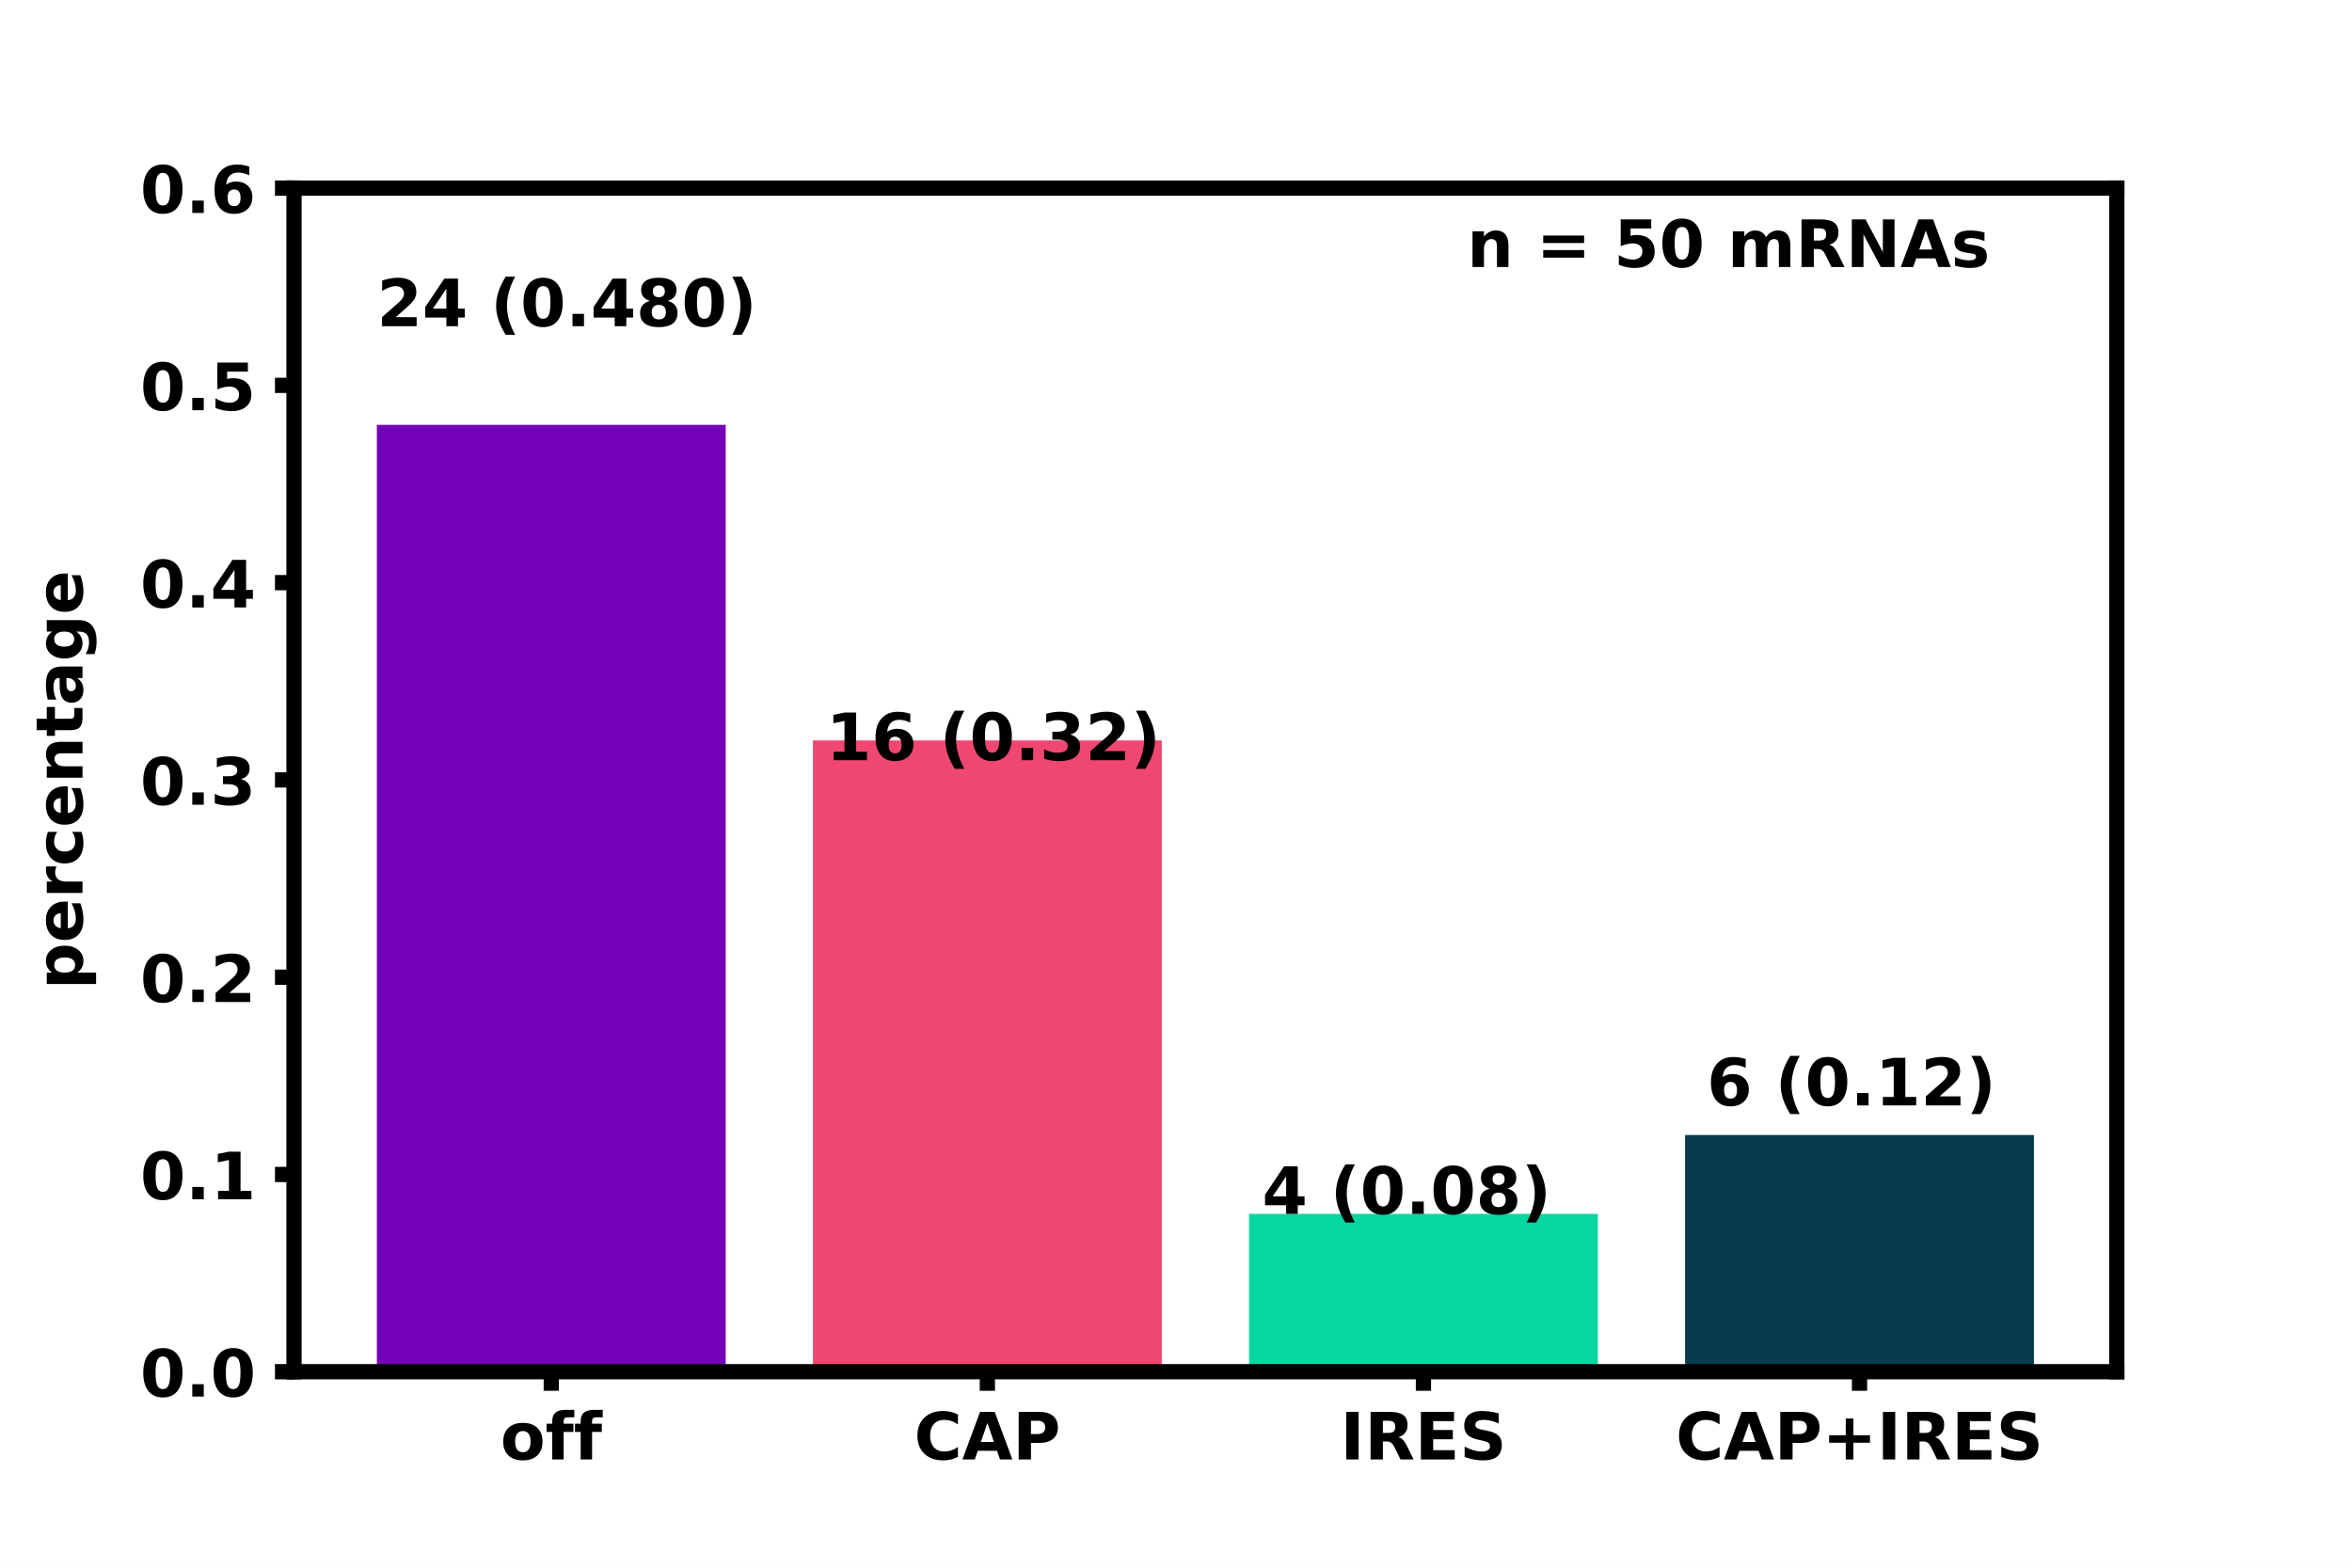
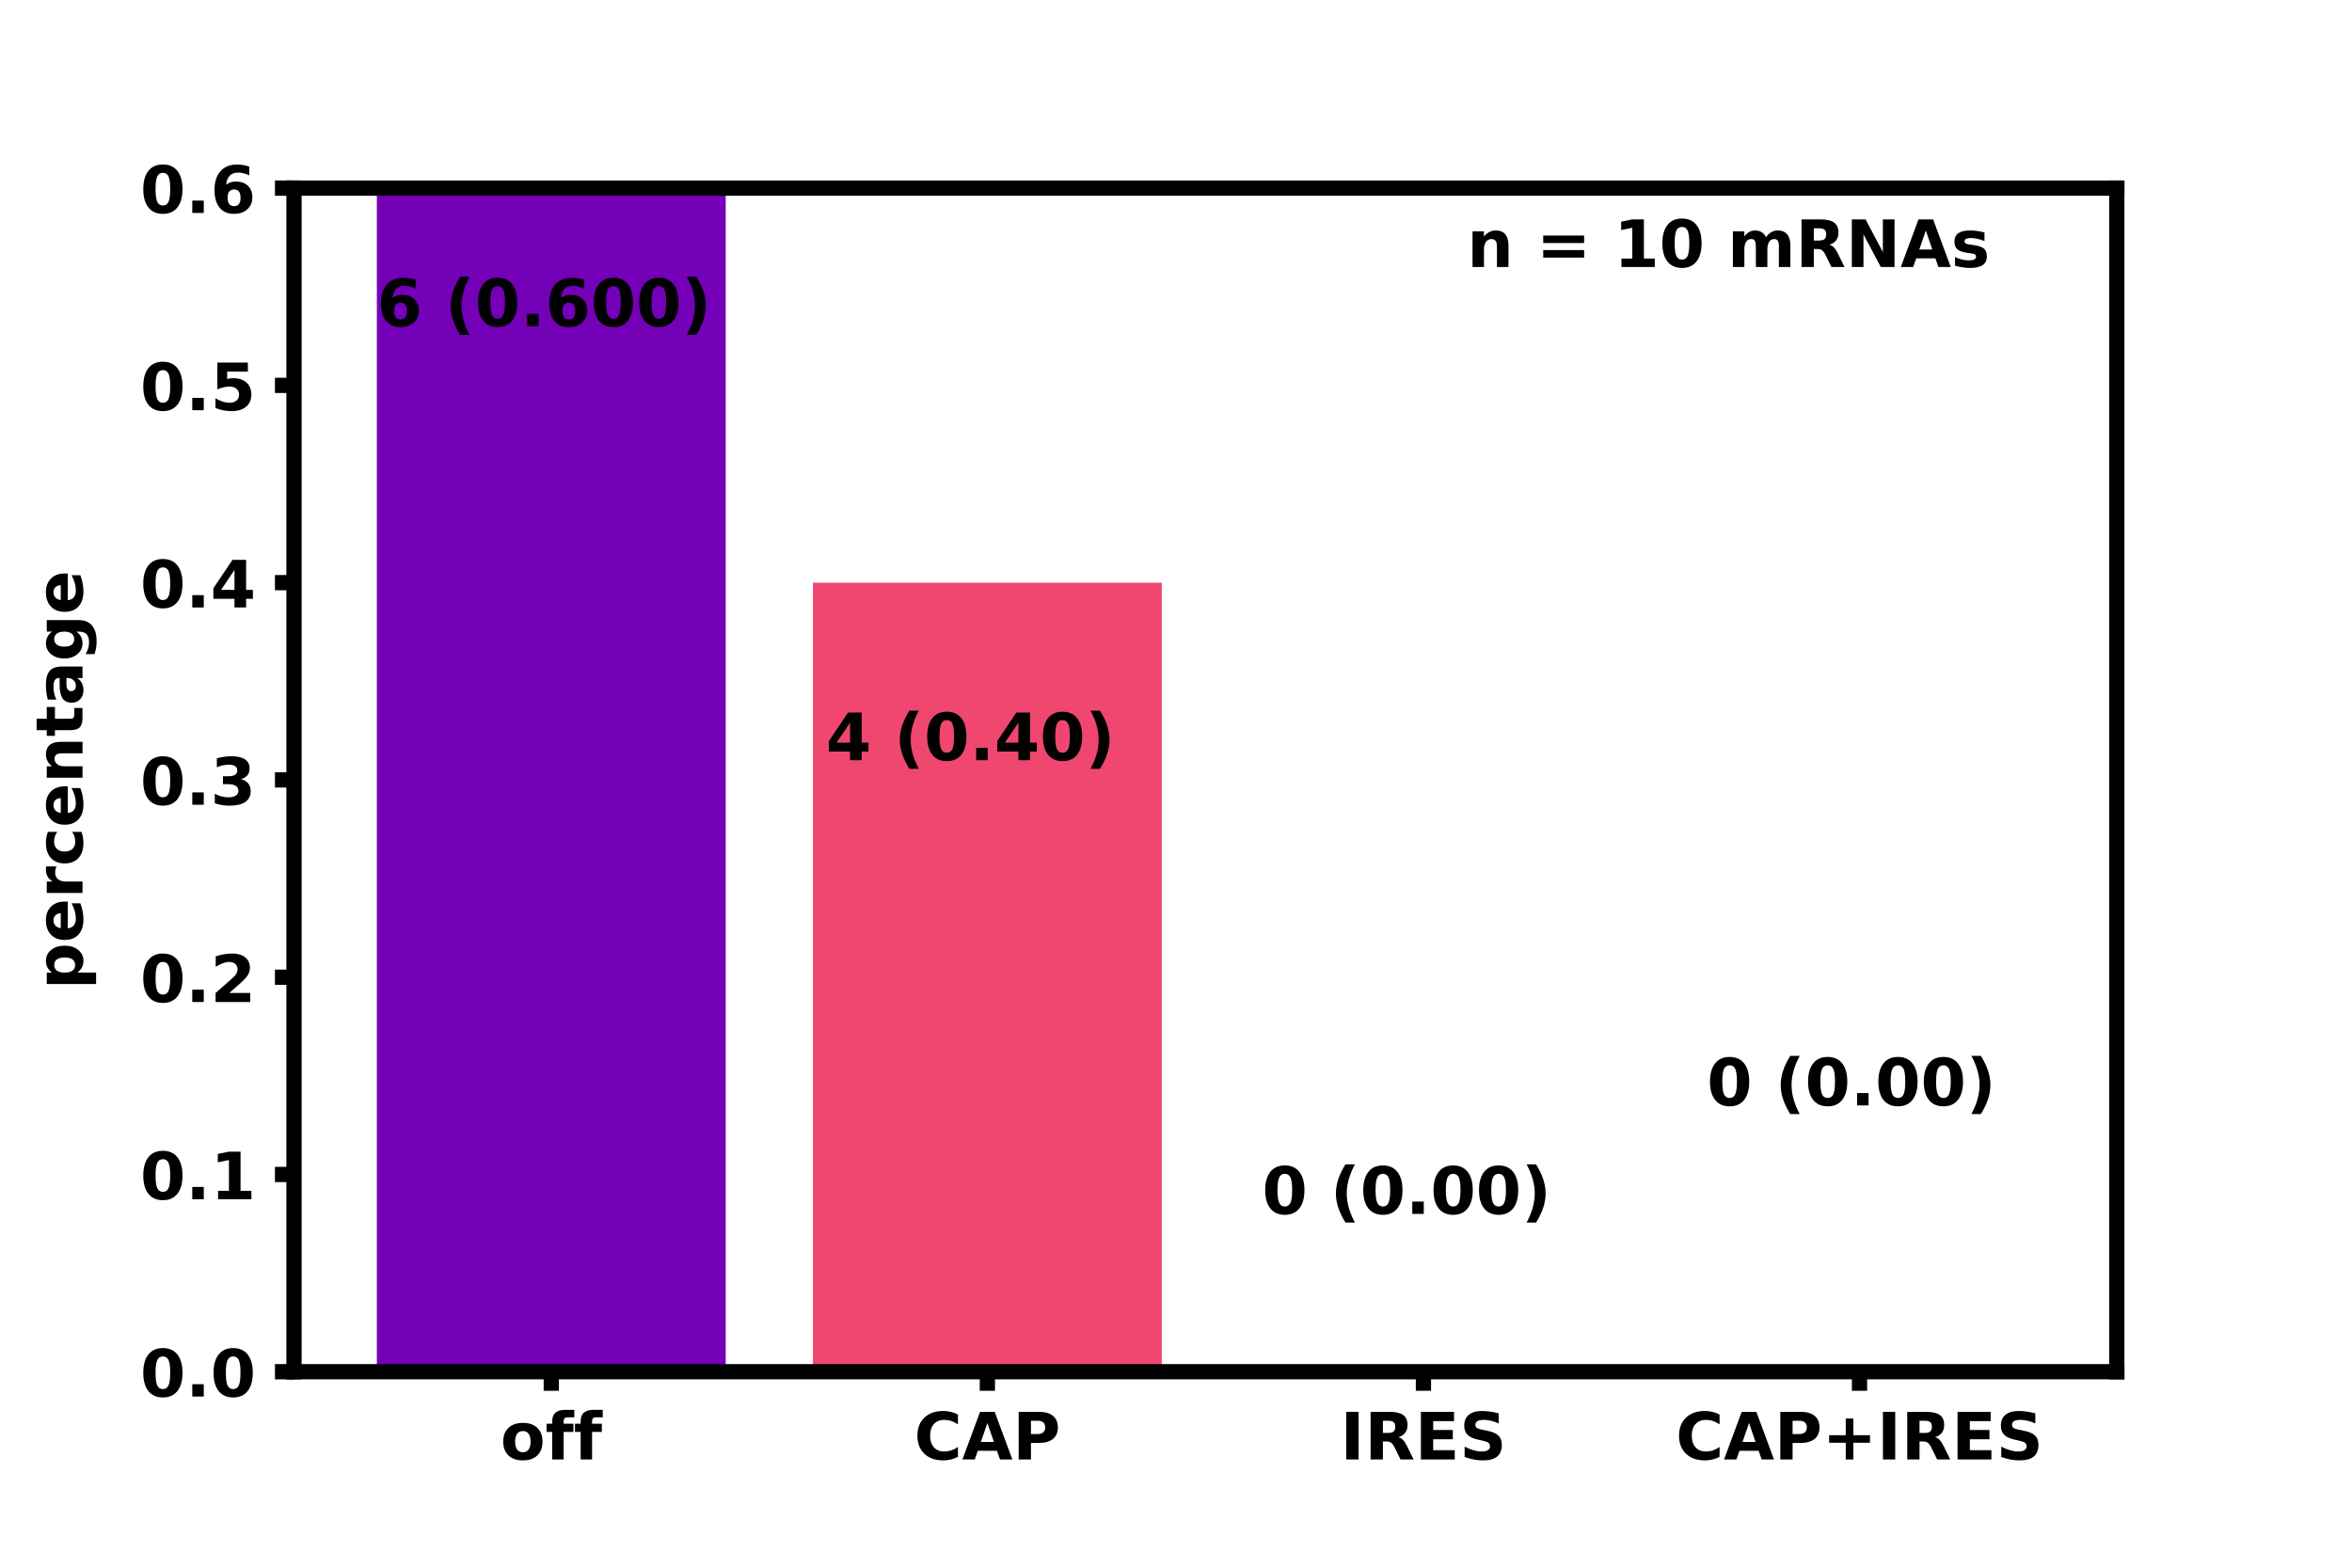
<svg xmlns="http://www.w3.org/2000/svg" xmlns:xlink="http://www.w3.org/1999/xlink" width="432pt" height="288pt" viewBox="0 0 432 288" version="1.1">
  <defs>
    <style type="text/css">*{stroke-linejoin: round; stroke-linecap: butt}</style>
  </defs>
  <g id="figure_1">
    <g id="patch_1">
      <path d="M 0 288  L 432 288  L 432 0  L 0 0  z " style="fill: #ffffff" />
    </g>
    <g id="axes_1">
      <g id="patch_2">
        <path d="M 54 252  L 388.8 252  L 388.8 34.56  L 54 34.56  z " style="fill: #ffffff" />
      </g>
      <g id="patch_3">
-         <path d="M 69.218 252  L 133.295 252  L 133.295 78.048  L 69.218 78.048  z " clip-path="url(#p4b609e8736)" style="fill: #7400b8" />
+         <path d="M 69.218 252  L 133.295 252  L 133.295 34.56  L 69.218 34.56  z " clip-path="url(#p006c18f8af)" style="fill: #7400b8" />
      </g>
      <g id="patch_4">
-         <path d="M 149.314 252  L 213.39 252  L 213.39 136.032  L 149.314 136.032  z " clip-path="url(#p4b609e8736)" style="fill: #ef476f" />
+         <path d="M 149.314 252  L 213.39 252  L 213.39 107.04  L 149.314 107.04  z " clip-path="url(#p006c18f8af)" style="fill: #ef476f" />
      </g>
      <g id="patch_5">
-         <path d="M 229.41 252  L 293.486 252  L 293.486 223.008  L 229.41 223.008  z " clip-path="url(#p4b609e8736)" style="fill: #06d6a0" />
+         <path d="M 229.41 252  L 293.486 252  L 293.486 252  L 229.41 252  z " clip-path="url(#p006c18f8af)" style="fill: #06d6a0" />
      </g>
      <g id="patch_6">
-         <path d="M 309.505 252  L 373.582 252  L 373.582 208.512  L 309.505 208.512  z " clip-path="url(#p4b609e8736)" style="fill: #073b4c" />
+         <path d="M 309.505 252  L 373.582 252  L 373.582 252  L 309.505 252  z " clip-path="url(#p006c18f8af)" style="fill: #073b4c" />
      </g>
      <g id="matplotlib.axis_1">
        <g id="xtick_1">
          <g id="line2d_1">
            <defs>
-               <path id="m4eacdc2548" d="M 0 0  L 0 3.5  " style="stroke: #000000; stroke-width: 2.8" />
+               <path id="m6cc65de7fd" d="M 0 0  L 0 3.5  " style="stroke: #000000; stroke-width: 2.8" />
            </defs>
            <g>
-               <use xlink:href="#m4eacdc2548" x="101.256" y="252" style="stroke: #000000; stroke-width: 2.8" />
+               <use xlink:href="#m6cc65de7fd" x="101.256" y="252" style="stroke: #000000; stroke-width: 2.8" />
            </g>
          </g>
          <g id="text_1">
            <g transform="translate(91.91427 268.1181) scale(0.12 -0.12)">
              <defs>
                <path id="DejaVuSans-Bold-6f" d="M 2203 2784  Q 1831 2784 1636 2517  Q 1441 2250 1441 1747  Q 1441 1244 1636 976  Q 1831 709 2203 709  Q 2569 709 2762 976  Q 2956 1244 2956 1747  Q 2956 2250 2762 2517  Q 2569 2784 2203 2784  z M 2203 3584  Q 3106 3584 3614 3096  Q 4122 2609 4122 1747  Q 4122 884 3614 396  Q 3106 -91 2203 -91  Q 1297 -91 786 396  Q 275 884 275 1747  Q 275 2609 786 3096  Q 1297 3584 2203 3584  z " transform="scale(0.015625)" />
                <path id="DejaVuSans-Bold-66" d="M 2841 4863  L 2841 4128  L 2222 4128  Q 1984 4128 1890 4042  Q 1797 3956 1797 3744  L 1797 3500  L 2753 3500  L 2753 2700  L 1797 2700  L 1797 0  L 678 0  L 678 2700  L 122 2700  L 122 3500  L 678 3500  L 678 3744  Q 678 4316 997 4589  Q 1316 4863 1984 4863  L 2841 4863  z " transform="scale(0.015625)" />
              </defs>
              <use xlink:href="#DejaVuSans-Bold-6f" />
              <use xlink:href="#DejaVuSans-Bold-66" x="68.701" />
              <use xlink:href="#DejaVuSans-Bold-66" x="112.207" />
            </g>
          </g>
        </g>
        <g id="xtick_2">
          <g id="line2d_2">
            <g>
-               <use xlink:href="#m4eacdc2548" x="181.352" y="252" style="stroke: #000000; stroke-width: 2.8" />
+               <use xlink:href="#m6cc65de7fd" x="181.352" y="252" style="stroke: #000000; stroke-width: 2.8" />
            </g>
          </g>
          <g id="text_2">
            <g transform="translate(167.9075 268.1181) scale(0.12 -0.12)">
              <defs>
                <path id="DejaVuSans-Bold-43" d="M 4288 256  Q 3956 84 3597 -3  Q 3238 -91 2847 -91  Q 1681 -91 1000 561  Q 319 1213 319 2328  Q 319 3447 1000 4098  Q 1681 4750 2847 4750  Q 3238 4750 3597 4662  Q 3956 4575 4288 4403  L 4288 3438  Q 3953 3666 3628 3772  Q 3303 3878 2944 3878  Q 2300 3878 1931 3465  Q 1563 3053 1563 2328  Q 1563 1606 1931 1193  Q 2300 781 2944 781  Q 3303 781 3628 887  Q 3953 994 4288 1222  L 4288 256  z " transform="scale(0.015625)" />
                <path id="DejaVuSans-Bold-41" d="M 3419 850  L 1538 850  L 1241 0  L 31 0  L 1759 4666  L 3194 4666  L 4922 0  L 3713 0  L 3419 850  z M 1838 1716  L 3116 1716  L 2478 3572  L 1838 1716  z " transform="scale(0.015625)" />
                <path id="DejaVuSans-Bold-50" d="M 588 4666  L 2584 4666  Q 3475 4666 3951 4270  Q 4428 3875 4428 3144  Q 4428 2409 3951 2014  Q 3475 1619 2584 1619  L 1791 1619  L 1791 0  L 588 0  L 588 4666  z M 1791 3794  L 1791 2491  L 2456 2491  Q 2806 2491 2997 2661  Q 3188 2831 3188 3144  Q 3188 3456 2997 3625  Q 2806 3794 2456 3794  L 1791 3794  z " transform="scale(0.015625)" />
              </defs>
              <use xlink:href="#DejaVuSans-Bold-43" />
              <use xlink:href="#DejaVuSans-Bold-41" x="73.389" />
              <use xlink:href="#DejaVuSans-Bold-50" x="150.781" />
            </g>
          </g>
        </g>
        <g id="xtick_3">
          <g id="line2d_3">
            <g>
-               <use xlink:href="#m4eacdc2548" x="261.448" y="252" style="stroke: #000000; stroke-width: 2.8" />
+               <use xlink:href="#m6cc65de7fd" x="261.448" y="252" style="stroke: #000000; stroke-width: 2.8" />
            </g>
          </g>
          <g id="text_3">
            <g transform="translate(246.176 268.1181) scale(0.12 -0.12)">
              <defs>
                <path id="DejaVuSans-Bold-49" d="M 588 4666  L 1791 4666  L 1791 0  L 588 0  L 588 4666  z " transform="scale(0.015625)" />
                <path id="DejaVuSans-Bold-52" d="M 2297 2597  Q 2675 2597 2839 2737  Q 3003 2878 3003 3200  Q 3003 3519 2839 3656  Q 2675 3794 2297 3794  L 1791 3794  L 1791 2597  L 2297 2597  z M 1791 1766  L 1791 0  L 588 0  L 588 4666  L 2425 4666  Q 3347 4666 3776 4356  Q 4206 4047 4206 3378  Q 4206 2916 3982 2619  Q 3759 2322 3309 2181  Q 3556 2125 3751 1926  Q 3947 1728 4147 1325  L 4800 0  L 3519 0  L 2950 1159  Q 2778 1509 2601 1637  Q 2425 1766 2131 1766  L 1791 1766  z " transform="scale(0.015625)" />
                <path id="DejaVuSans-Bold-45" d="M 588 4666  L 3834 4666  L 3834 3756  L 1791 3756  L 1791 2888  L 3713 2888  L 3713 1978  L 1791 1978  L 1791 909  L 3903 909  L 3903 0  L 588 0  L 588 4666  z " transform="scale(0.015625)" />
                <path id="DejaVuSans-Bold-53" d="M 3834 4519  L 3834 3531  Q 3450 3703 3084 3790  Q 2719 3878 2394 3878  Q 1963 3878 1756 3759  Q 1550 3641 1550 3391  Q 1550 3203 1689 3098  Q 1828 2994 2194 2919  L 2706 2816  Q 3484 2659 3812 2340  Q 4141 2022 4141 1434  Q 4141 663 3683 286  Q 3225 -91 2284 -91  Q 1841 -91 1394 -6  Q 947 78 500 244  L 500 1259  Q 947 1022 1364 901  Q 1781 781 2169 781  Q 2563 781 2772 912  Q 2981 1044 2981 1288  Q 2981 1506 2839 1625  Q 2697 1744 2272 1838  L 1806 1941  Q 1106 2091 782 2419  Q 459 2747 459 3303  Q 459 4000 909 4375  Q 1359 4750 2203 4750  Q 2588 4750 2994 4692  Q 3400 4634 3834 4519  z " transform="scale(0.015625)" />
              </defs>
              <use xlink:href="#DejaVuSans-Bold-49" />
              <use xlink:href="#DejaVuSans-Bold-52" x="37.207" />
              <use xlink:href="#DejaVuSans-Bold-45" x="114.209" />
              <use xlink:href="#DejaVuSans-Bold-53" x="182.52" />
            </g>
          </g>
        </g>
        <g id="xtick_4">
          <g id="line2d_4">
            <g>
-               <use xlink:href="#m4eacdc2548" x="341.544" y="252" style="stroke: #000000; stroke-width: 2.8" />
+               <use xlink:href="#m6cc65de7fd" x="341.544" y="252" style="stroke: #000000; stroke-width: 2.8" />
            </g>
          </g>
          <g id="text_4">
            <g transform="translate(307.7992 268.1181) scale(0.12 -0.12)">
              <defs>
                <path id="DejaVuSans-Bold-2b" d="M 3053 4013  L 3053 2375  L 4684 2375  L 4684 1638  L 3053 1638  L 3053 0  L 2309 0  L 2309 1638  L 678 1638  L 678 2375  L 2309 2375  L 2309 4013  L 3053 4013  z " transform="scale(0.015625)" />
              </defs>
              <use xlink:href="#DejaVuSans-Bold-43" />
              <use xlink:href="#DejaVuSans-Bold-41" x="73.389" />
              <use xlink:href="#DejaVuSans-Bold-50" x="150.781" />
              <use xlink:href="#DejaVuSans-Bold-2b" x="224.072" />
              <use xlink:href="#DejaVuSans-Bold-49" x="307.861" />
              <use xlink:href="#DejaVuSans-Bold-52" x="345.068" />
              <use xlink:href="#DejaVuSans-Bold-45" x="422.07" />
              <use xlink:href="#DejaVuSans-Bold-53" x="490.381" />
            </g>
          </g>
        </g>
      </g>
      <g id="matplotlib.axis_2">
        <g id="ytick_1">
          <g id="line2d_5">
            <defs>
-               <path id="ma9ac271686" d="M 0 0  L -3.5 0  " style="stroke: #000000; stroke-width: 2.8" />
+               <path id="mc8771230b7" d="M 0 0  L -3.5 0  " style="stroke: #000000; stroke-width: 2.8" />
            </defs>
            <g>
-               <use xlink:href="#ma9ac271686" x="54" y="252" style="stroke: #000000; stroke-width: 2.8" />
+               <use xlink:href="#mc8771230b7" x="54" y="252" style="stroke: #000000; stroke-width: 2.8" />
            </g>
          </g>
          <g id="text_5">
            <g transform="translate(25.74312 256.5591) scale(0.12 -0.12)">
              <defs>
                <path id="DejaVuSans-Bold-30" d="M 2944 2338  Q 2944 3213 2780 3570  Q 2616 3928 2228 3928  Q 1841 3928 1675 3570  Q 1509 3213 1509 2338  Q 1509 1453 1675 1090  Q 1841 728 2228 728  Q 2613 728 2778 1090  Q 2944 1453 2944 2338  z M 4147 2328  Q 4147 1169 3647 539  Q 3147 -91 2228 -91  Q 1306 -91 806 539  Q 306 1169 306 2328  Q 306 3491 806 4120  Q 1306 4750 2228 4750  Q 3147 4750 3647 4120  Q 4147 3491 4147 2328  z " transform="scale(0.015625)" />
                <path id="DejaVuSans-Bold-2e" d="M 653 1209  L 1778 1209  L 1778 0  L 653 0  L 653 1209  z " transform="scale(0.015625)" />
              </defs>
              <use xlink:href="#DejaVuSans-Bold-30" />
              <use xlink:href="#DejaVuSans-Bold-2e" x="69.58" />
              <use xlink:href="#DejaVuSans-Bold-30" x="107.568" />
            </g>
          </g>
        </g>
        <g id="ytick_2">
          <g id="line2d_6">
            <g>
-               <use xlink:href="#ma9ac271686" x="54" y="215.76" style="stroke: #000000; stroke-width: 2.8" />
+               <use xlink:href="#mc8771230b7" x="54" y="215.76" style="stroke: #000000; stroke-width: 2.8" />
            </g>
          </g>
          <g id="text_6">
            <g transform="translate(25.74312 220.3191) scale(0.12 -0.12)">
              <defs>
                <path id="DejaVuSans-Bold-31" d="M 750 831  L 1813 831  L 1813 3847  L 722 3622  L 722 4441  L 1806 4666  L 2950 4666  L 2950 831  L 4013 831  L 4013 0  L 750 0  L 750 831  z " transform="scale(0.015625)" />
              </defs>
              <use xlink:href="#DejaVuSans-Bold-30" />
              <use xlink:href="#DejaVuSans-Bold-2e" x="69.58" />
              <use xlink:href="#DejaVuSans-Bold-31" x="107.568" />
            </g>
          </g>
        </g>
        <g id="ytick_3">
          <g id="line2d_7">
            <g>
-               <use xlink:href="#ma9ac271686" x="54" y="179.52" style="stroke: #000000; stroke-width: 2.8" />
+               <use xlink:href="#mc8771230b7" x="54" y="179.52" style="stroke: #000000; stroke-width: 2.8" />
            </g>
          </g>
          <g id="text_7">
            <g transform="translate(25.74312 184.0791) scale(0.12 -0.12)">
              <defs>
                <path id="DejaVuSans-Bold-32" d="M 1844 884  L 3897 884  L 3897 0  L 506 0  L 506 884  L 2209 2388  Q 2438 2594 2547 2791  Q 2656 2988 2656 3200  Q 2656 3528 2436 3728  Q 2216 3928 1850 3928  Q 1569 3928 1234 3808  Q 900 3688 519 3450  L 519 4475  Q 925 4609 1322 4679  Q 1719 4750 2100 4750  Q 2938 4750 3402 4381  Q 3866 4013 3866 3353  Q 3866 2972 3669 2642  Q 3472 2313 2841 1759  L 1844 884  z " transform="scale(0.015625)" />
              </defs>
              <use xlink:href="#DejaVuSans-Bold-30" />
              <use xlink:href="#DejaVuSans-Bold-2e" x="69.58" />
              <use xlink:href="#DejaVuSans-Bold-32" x="107.568" />
            </g>
          </g>
        </g>
        <g id="ytick_4">
          <g id="line2d_8">
            <g>
-               <use xlink:href="#ma9ac271686" x="54" y="143.28" style="stroke: #000000; stroke-width: 2.8" />
+               <use xlink:href="#mc8771230b7" x="54" y="143.28" style="stroke: #000000; stroke-width: 2.8" />
            </g>
          </g>
          <g id="text_8">
            <g transform="translate(25.74312 147.8391) scale(0.12 -0.12)">
              <defs>
                <path id="DejaVuSans-Bold-33" d="M 2981 2516  Q 3453 2394 3698 2092  Q 3944 1791 3944 1325  Q 3944 631 3412 270  Q 2881 -91 1863 -91  Q 1503 -91 1142 -33  Q 781 25 428 141  L 428 1069  Q 766 900 1098 814  Q 1431 728 1753 728  Q 2231 728 2486 893  Q 2741 1059 2741 1369  Q 2741 1688 2480 1852  Q 2219 2016 1709 2016  L 1228 2016  L 1228 2791  L 1734 2791  Q 2188 2791 2409 2933  Q 2631 3075 2631 3366  Q 2631 3634 2415 3781  Q 2200 3928 1806 3928  Q 1516 3928 1219 3862  Q 922 3797 628 3669  L 628 4550  Q 984 4650 1334 4700  Q 1684 4750 2022 4750  Q 2931 4750 3382 4451  Q 3834 4153 3834 3553  Q 3834 3144 3618 2883  Q 3403 2622 2981 2516  z " transform="scale(0.015625)" />
              </defs>
              <use xlink:href="#DejaVuSans-Bold-30" />
              <use xlink:href="#DejaVuSans-Bold-2e" x="69.58" />
              <use xlink:href="#DejaVuSans-Bold-33" x="107.568" />
            </g>
          </g>
        </g>
        <g id="ytick_5">
          <g id="line2d_9">
            <g>
-               <use xlink:href="#ma9ac271686" x="54" y="107.04" style="stroke: #000000; stroke-width: 2.8" />
+               <use xlink:href="#mc8771230b7" x="54" y="107.04" style="stroke: #000000; stroke-width: 2.8" />
            </g>
          </g>
          <g id="text_9">
            <g transform="translate(25.74312 111.5991) scale(0.12 -0.12)">
              <defs>
                <path id="DejaVuSans-Bold-34" d="M 2356 3675  L 1038 1722  L 2356 1722  L 2356 3675  z M 2156 4666  L 3494 4666  L 3494 1722  L 4159 1722  L 4159 850  L 3494 850  L 3494 0  L 2356 0  L 2356 850  L 288 850  L 288 1881  L 2156 4666  z " transform="scale(0.015625)" />
              </defs>
              <use xlink:href="#DejaVuSans-Bold-30" />
              <use xlink:href="#DejaVuSans-Bold-2e" x="69.58" />
              <use xlink:href="#DejaVuSans-Bold-34" x="107.568" />
            </g>
          </g>
        </g>
        <g id="ytick_6">
          <g id="line2d_10">
            <g>
-               <use xlink:href="#ma9ac271686" x="54" y="70.8" style="stroke: #000000; stroke-width: 2.8" />
+               <use xlink:href="#mc8771230b7" x="54" y="70.8" style="stroke: #000000; stroke-width: 2.8" />
            </g>
          </g>
          <g id="text_10">
            <g transform="translate(25.74312 75.35906) scale(0.12 -0.12)">
              <defs>
                <path id="DejaVuSans-Bold-35" d="M 678 4666  L 3669 4666  L 3669 3781  L 1638 3781  L 1638 3059  Q 1775 3097 1914 3117  Q 2053 3138 2203 3138  Q 3056 3138 3531 2711  Q 4006 2284 4006 1522  Q 4006 766 3489 337  Q 2972 -91 2053 -91  Q 1656 -91 1267 -14  Q 878 63 494 219  L 494 1166  Q 875 947 1217 837  Q 1559 728 1863 728  Q 2300 728 2551 942  Q 2803 1156 2803 1522  Q 2803 1891 2551 2103  Q 2300 2316 1863 2316  Q 1603 2316 1309 2248  Q 1016 2181 678 2041  L 678 4666  z " transform="scale(0.015625)" />
              </defs>
              <use xlink:href="#DejaVuSans-Bold-30" />
              <use xlink:href="#DejaVuSans-Bold-2e" x="69.58" />
              <use xlink:href="#DejaVuSans-Bold-35" x="107.568" />
            </g>
          </g>
        </g>
        <g id="ytick_7">
          <g id="line2d_11">
            <g>
-               <use xlink:href="#ma9ac271686" x="54" y="34.56" style="stroke: #000000; stroke-width: 2.8" />
+               <use xlink:href="#mc8771230b7" x="54" y="34.56" style="stroke: #000000; stroke-width: 2.8" />
            </g>
          </g>
          <g id="text_11">
            <g transform="translate(25.74312 39.11906) scale(0.12 -0.12)">
              <defs>
                <path id="DejaVuSans-Bold-36" d="M 2316 2303  Q 2000 2303 1842 2098  Q 1684 1894 1684 1484  Q 1684 1075 1842 870  Q 2000 666 2316 666  Q 2634 666 2792 870  Q 2950 1075 2950 1484  Q 2950 1894 2792 2098  Q 2634 2303 2316 2303  z M 3803 4544  L 3803 3681  Q 3506 3822 3243 3889  Q 2981 3956 2731 3956  Q 2194 3956 1894 3657  Q 1594 3359 1544 2772  Q 1750 2925 1990 3001  Q 2231 3078 2516 3078  Q 3231 3078 3670 2659  Q 4109 2241 4109 1563  Q 4109 813 3618 361  Q 3128 -91 2303 -91  Q 1394 -91 895 523  Q 397 1138 397 2266  Q 397 3422 980 4083  Q 1563 4744 2578 4744  Q 2900 4744 3203 4694  Q 3506 4644 3803 4544  z " transform="scale(0.015625)" />
              </defs>
              <use xlink:href="#DejaVuSans-Bold-30" />
              <use xlink:href="#DejaVuSans-Bold-2e" x="69.58" />
              <use xlink:href="#DejaVuSans-Bold-36" x="107.568" />
            </g>
          </g>
        </g>
        <g id="text_12">
          <g transform="translate(15.15375 181.7822) rotate(-90) scale(0.12 -0.12)">
            <defs>
              <path id="DejaVuSans-Bold-70" d="M 1656 506  L 1656 -1331  L 538 -1331  L 538 3500  L 1656 3500  L 1656 2988  Q 1888 3294 2169 3439  Q 2450 3584 2816 3584  Q 3463 3584 3878 3070  Q 4294 2556 4294 1747  Q 4294 938 3878 423  Q 3463 -91 2816 -91  Q 2450 -91 2169 54  Q 1888 200 1656 506  z M 2400 2772  Q 2041 2772 1848 2508  Q 1656 2244 1656 1747  Q 1656 1250 1848 986  Q 2041 722 2400 722  Q 2759 722 2948 984  Q 3138 1247 3138 1747  Q 3138 2247 2948 2509  Q 2759 2772 2400 2772  z " transform="scale(0.015625)" />
              <path id="DejaVuSans-Bold-65" d="M 4031 1759  L 4031 1441  L 1416 1441  Q 1456 1047 1700 850  Q 1944 653 2381 653  Q 2734 653 3104 758  Q 3475 863 3866 1075  L 3866 213  Q 3469 63 3072 -14  Q 2675 -91 2278 -91  Q 1328 -91 801 392  Q 275 875 275 1747  Q 275 2603 792 3093  Q 1309 3584 2216 3584  Q 3041 3584 3536 3087  Q 4031 2591 4031 1759  z M 2881 2131  Q 2881 2450 2695 2645  Q 2509 2841 2209 2841  Q 1884 2841 1681 2658  Q 1478 2475 1428 2131  L 2881 2131  z " transform="scale(0.015625)" />
              <path id="DejaVuSans-Bold-72" d="M 3138 2547  Q 2991 2616 2845 2648  Q 2700 2681 2553 2681  Q 2122 2681 1889 2404  Q 1656 2128 1656 1613  L 1656 0  L 538 0  L 538 3500  L 1656 3500  L 1656 2925  Q 1872 3269 2151 3426  Q 2431 3584 2822 3584  Q 2878 3584 2943 3579  Q 3009 3575 3134 3559  L 3138 2547  z " transform="scale(0.015625)" />
              <path id="DejaVuSans-Bold-63" d="M 3366 3391  L 3366 2478  Q 3138 2634 2908 2709  Q 2678 2784 2431 2784  Q 1963 2784 1702 2511  Q 1441 2238 1441 1747  Q 1441 1256 1702 982  Q 1963 709 2431 709  Q 2694 709 2930 787  Q 3166 866 3366 1019  L 3366 103  Q 3103 6 2833 -42  Q 2563 -91 2291 -91  Q 1344 -91 809 395  Q 275 881 275 1747  Q 275 2613 809 3098  Q 1344 3584 2291 3584  Q 2566 3584 2833 3536  Q 3100 3488 3366 3391  z " transform="scale(0.015625)" />
              <path id="DejaVuSans-Bold-6e" d="M 4056 2131  L 4056 0  L 2931 0  L 2931 347  L 2931 1631  Q 2931 2084 2911 2256  Q 2891 2428 2841 2509  Q 2775 2619 2662 2680  Q 2550 2741 2406 2741  Q 2056 2741 1856 2470  Q 1656 2200 1656 1722  L 1656 0  L 538 0  L 538 3500  L 1656 3500  L 1656 2988  Q 1909 3294 2193 3439  Q 2478 3584 2822 3584  Q 3428 3584 3742 3212  Q 4056 2841 4056 2131  z " transform="scale(0.015625)" />
              <path id="DejaVuSans-Bold-74" d="M 1759 4494  L 1759 3500  L 2913 3500  L 2913 2700  L 1759 2700  L 1759 1216  Q 1759 972 1856 886  Q 1953 800 2241 800  L 2816 800  L 2816 0  L 1856 0  Q 1194 0 917 276  Q 641 553 641 1216  L 641 2700  L 84 2700  L 84 3500  L 641 3500  L 641 4494  L 1759 4494  z " transform="scale(0.015625)" />
              <path id="DejaVuSans-Bold-61" d="M 2106 1575  Q 1756 1575 1579 1456  Q 1403 1338 1403 1106  Q 1403 894 1545 773  Q 1688 653 1941 653  Q 2256 653 2472 879  Q 2688 1106 2688 1447  L 2688 1575  L 2106 1575  z M 3816 1997  L 3816 0  L 2688 0  L 2688 519  Q 2463 200 2181 54  Q 1900 -91 1497 -91  Q 953 -91 614 226  Q 275 544 275 1050  Q 275 1666 698 1953  Q 1122 2241 2028 2241  L 2688 2241  L 2688 2328  Q 2688 2594 2478 2717  Q 2269 2841 1825 2841  Q 1466 2841 1156 2769  Q 847 2697 581 2553  L 581 3406  Q 941 3494 1303 3539  Q 1666 3584 2028 3584  Q 2975 3584 3395 3211  Q 3816 2838 3816 1997  z " transform="scale(0.015625)" />
              <path id="DejaVuSans-Bold-67" d="M 2919 594  Q 2688 288 2409 144  Q 2131 0 1766 0  Q 1125 0 706 504  Q 288 1009 288 1791  Q 288 2575 706 3076  Q 1125 3578 1766 3578  Q 2131 3578 2409 3434  Q 2688 3291 2919 2981  L 2919 3500  L 4044 3500  L 4044 353  Q 4044 -491 3511 -936  Q 2978 -1381 1966 -1381  Q 1638 -1381 1331 -1331  Q 1025 -1281 716 -1178  L 716 -306  Q 1009 -475 1290 -558  Q 1572 -641 1856 -641  Q 2406 -641 2662 -400  Q 2919 -159 2919 353  L 2919 594  z M 2181 2772  Q 1834 2772 1640 2515  Q 1447 2259 1447 1791  Q 1447 1309 1634 1061  Q 1822 813 2181 813  Q 2531 813 2725 1069  Q 2919 1325 2919 1791  Q 2919 2259 2725 2515  Q 2531 2772 2181 2772  z " transform="scale(0.015625)" />
            </defs>
            <use xlink:href="#DejaVuSans-Bold-70" />
            <use xlink:href="#DejaVuSans-Bold-65" x="71.582" />
            <use xlink:href="#DejaVuSans-Bold-72" x="139.404" />
            <use xlink:href="#DejaVuSans-Bold-63" x="188.721" />
            <use xlink:href="#DejaVuSans-Bold-65" x="247.998" />
            <use xlink:href="#DejaVuSans-Bold-6e" x="315.82" />
            <use xlink:href="#DejaVuSans-Bold-74" x="387.012" />
            <use xlink:href="#DejaVuSans-Bold-61" x="434.814" />
            <use xlink:href="#DejaVuSans-Bold-67" x="502.295" />
            <use xlink:href="#DejaVuSans-Bold-65" x="573.877" />
          </g>
        </g>
      </g>
      <g id="patch_7">
        <path d="M 54 252  L 54 34.56  " style="fill: none; stroke: #000000; stroke-width: 2.8; stroke-linejoin: miter; stroke-linecap: square" />
      </g>
      <g id="patch_8">
        <path d="M 388.8 252  L 388.8 34.56  " style="fill: none; stroke: #000000; stroke-width: 2.8; stroke-linejoin: miter; stroke-linecap: square" />
      </g>
      <g id="patch_9">
        <path d="M 54 252  L 388.8 252  " style="fill: none; stroke: #000000; stroke-width: 2.8; stroke-linejoin: miter; stroke-linecap: square" />
      </g>
      <g id="patch_10">
        <path d="M 54 34.56  L 388.8 34.56  " style="fill: none; stroke: #000000; stroke-width: 2.8; stroke-linejoin: miter; stroke-linecap: square" />
      </g>
      <g id="text_13">
        <g transform="translate(269.4574 49.056) scale(0.12 -0.12)">
          <defs>
            <path id="DejaVuSans-Bold-20" transform="scale(0.015625)" />
            <path id="DejaVuSans-Bold-3d" d="M 678 3084  L 4684 3084  L 4684 2350  L 678 2350  L 678 3084  z M 678 1663  L 4684 1663  L 4684 922  L 678 922  L 678 1663  z " transform="scale(0.015625)" />
            <path id="DejaVuSans-Bold-6d" d="M 3781 2919  Q 3994 3244 4286 3414  Q 4578 3584 4928 3584  Q 5531 3584 5847 3212  Q 6163 2841 6163 2131  L 6163 0  L 5038 0  L 5038 1825  Q 5041 1866 5042 1909  Q 5044 1953 5044 2034  Q 5044 2406 4934 2573  Q 4825 2741 4581 2741  Q 4263 2741 4089 2478  Q 3916 2216 3909 1719  L 3909 0  L 2784 0  L 2784 1825  Q 2784 2406 2684 2573  Q 2584 2741 2328 2741  Q 2006 2741 1831 2477  Q 1656 2213 1656 1722  L 1656 0  L 531 0  L 531 3500  L 1656 3500  L 1656 2988  Q 1863 3284 2130 3434  Q 2397 3584 2719 3584  Q 3081 3584 3359 3409  Q 3638 3234 3781 2919  z " transform="scale(0.015625)" />
            <path id="DejaVuSans-Bold-4e" d="M 588 4666  L 1931 4666  L 3628 1466  L 3628 4666  L 4769 4666  L 4769 0  L 3425 0  L 1728 3200  L 1728 0  L 588 0  L 588 4666  z " transform="scale(0.015625)" />
            <path id="DejaVuSans-Bold-73" d="M 3272 3391  L 3272 2541  Q 2913 2691 2578 2766  Q 2244 2841 1947 2841  Q 1628 2841 1473 2761  Q 1319 2681 1319 2516  Q 1319 2381 1436 2309  Q 1553 2238 1856 2203  L 2053 2175  Q 2913 2066 3209 1816  Q 3506 1566 3506 1031  Q 3506 472 3093 190  Q 2681 -91 1863 -91  Q 1516 -91 1145 -36  Q 775 19 384 128  L 384 978  Q 719 816 1070 734  Q 1422 653 1784 653  Q 2113 653 2278 743  Q 2444 834 2444 1013  Q 2444 1163 2330 1236  Q 2216 1309 1875 1350  L 1678 1375  Q 931 1469 631 1722  Q 331 1975 331 2491  Q 331 3047 712 3315  Q 1094 3584 1881 3584  Q 2191 3584 2531 3537  Q 2872 3491 3272 3391  z " transform="scale(0.015625)" />
          </defs>
          <use xlink:href="#DejaVuSans-Bold-6e" />
          <use xlink:href="#DejaVuSans-Bold-20" x="71.191" />
          <use xlink:href="#DejaVuSans-Bold-3d" x="106.006" />
          <use xlink:href="#DejaVuSans-Bold-20" x="189.795" />
-           <use xlink:href="#DejaVuSans-Bold-35" x="224.609" />
+           <use xlink:href="#DejaVuSans-Bold-31" x="224.609" />
          <use xlink:href="#DejaVuSans-Bold-30" x="294.189" />
          <use xlink:href="#DejaVuSans-Bold-20" x="363.77" />
          <use xlink:href="#DejaVuSans-Bold-6d" x="398.584" />
          <use xlink:href="#DejaVuSans-Bold-52" x="502.783" />
          <use xlink:href="#DejaVuSans-Bold-4e" x="579.785" />
          <use xlink:href="#DejaVuSans-Bold-41" x="663.477" />
          <use xlink:href="#DejaVuSans-Bold-73" x="740.869" />
        </g>
      </g>
      <g id="text_14">
        <g transform="translate(231.8124 223.008) scale(0.12 -0.12)">
          <defs>
            <path id="DejaVuSans-Bold-28" d="M 2413 -844  L 1484 -844  Q 1006 -72 778 623  Q 550 1319 550 2003  Q 550 2688 779 3389  Q 1009 4091 1484 4856  L 2413 4856  Q 2013 4116 1813 3408  Q 1613 2700 1613 2009  Q 1613 1319 1811 609  Q 2009 -100 2413 -844  z " transform="scale(0.015625)" />
-             <path id="DejaVuSans-Bold-38" d="M 2228 2088  Q 1891 2088 1709 1903  Q 1528 1719 1528 1375  Q 1528 1031 1709 848  Q 1891 666 2228 666  Q 2563 666 2741 848  Q 2919 1031 2919 1375  Q 2919 1722 2741 1905  Q 2563 2088 2228 2088  z M 1350 2484  Q 925 2613 709 2878  Q 494 3144 494 3541  Q 494 4131 934 4440  Q 1375 4750 2228 4750  Q 3075 4750 3515 4442  Q 3956 4134 3956 3541  Q 3956 3144 3739 2878  Q 3522 2613 3097 2484  Q 3572 2353 3814 2058  Q 4056 1763 4056 1313  Q 4056 619 3595 264  Q 3134 -91 2228 -91  Q 1319 -91 855 264  Q 391 619 391 1313  Q 391 1763 633 2058  Q 875 2353 1350 2484  z M 1631 3419  Q 1631 3141 1786 2991  Q 1941 2841 2228 2841  Q 2509 2841 2662 2991  Q 2816 3141 2816 3419  Q 2816 3697 2662 3845  Q 2509 3994 2228 3994  Q 1941 3994 1786 3844  Q 1631 3694 1631 3419  z " transform="scale(0.015625)" />
            <path id="DejaVuSans-Bold-29" d="M 513 -844  Q 913 -100 1113 609  Q 1313 1319 1313 2009  Q 1313 2700 1113 3408  Q 913 4116 513 4856  L 1441 4856  Q 1916 4091 2145 3389  Q 2375 2688 2375 2003  Q 2375 1319 2147 623  Q 1919 -72 1441 -844  L 513 -844  z " transform="scale(0.015625)" />
          </defs>
+           <use xlink:href="#DejaVuSans-Bold-30" />
+           <use xlink:href="#DejaVuSans-Bold-20" x="69.58" />
+           <use xlink:href="#DejaVuSans-Bold-28" x="104.395" />
+           <use xlink:href="#DejaVuSans-Bold-30" x="150.098" />
+           <use xlink:href="#DejaVuSans-Bold-2e" x="219.678" />
+           <use xlink:href="#DejaVuSans-Bold-30" x="257.666" />
+           <use xlink:href="#DejaVuSans-Bold-30" x="327.246" />
+           <use xlink:href="#DejaVuSans-Bold-29" x="396.826" />
+         </g>
+       </g>
+       <g id="text_15">
+         <g transform="translate(313.51 203.076) scale(0.12 -0.12)">
+           <use xlink:href="#DejaVuSans-Bold-30" />
+           <use xlink:href="#DejaVuSans-Bold-20" x="69.58" />
+           <use xlink:href="#DejaVuSans-Bold-28" x="104.395" />
+           <use xlink:href="#DejaVuSans-Bold-30" x="150.098" />
+           <use xlink:href="#DejaVuSans-Bold-2e" x="219.678" />
+           <use xlink:href="#DejaVuSans-Bold-30" x="257.666" />
+           <use xlink:href="#DejaVuSans-Bold-30" x="327.246" />
+           <use xlink:href="#DejaVuSans-Bold-29" x="396.826" />
+         </g>
+       </g>
+       <g id="text_16">
+         <g transform="translate(151.7167 139.656) scale(0.12 -0.12)">
          <use xlink:href="#DejaVuSans-Bold-34" />
          <use xlink:href="#DejaVuSans-Bold-20" x="69.58" />
          <use xlink:href="#DejaVuSans-Bold-28" x="104.395" />
          <use xlink:href="#DejaVuSans-Bold-30" x="150.098" />
          <use xlink:href="#DejaVuSans-Bold-2e" x="219.678" />
-           <use xlink:href="#DejaVuSans-Bold-30" x="257.666" />
-           <use xlink:href="#DejaVuSans-Bold-38" x="327.246" />
+           <use xlink:href="#DejaVuSans-Bold-34" x="257.666" />
+           <use xlink:href="#DejaVuSans-Bold-30" x="327.246" />
          <use xlink:href="#DejaVuSans-Bold-29" x="396.826" />
        </g>
      </g>
-       <g id="text_15">
-         <g transform="translate(313.51 203.076) scale(0.12 -0.12)">
+       <g id="text_17">
+         <g transform="translate(69.21818 59.928) scale(0.12 -0.12)">
          <use xlink:href="#DejaVuSans-Bold-36" />
          <use xlink:href="#DejaVuSans-Bold-20" x="69.58" />
          <use xlink:href="#DejaVuSans-Bold-28" x="104.395" />
          <use xlink:href="#DejaVuSans-Bold-30" x="150.098" />
          <use xlink:href="#DejaVuSans-Bold-2e" x="219.678" />
-           <use xlink:href="#DejaVuSans-Bold-31" x="257.666" />
-           <use xlink:href="#DejaVuSans-Bold-32" x="327.246" />
-           <use xlink:href="#DejaVuSans-Bold-29" x="396.826" />
-         </g>
-       </g>
-       <g id="text_16">
-         <g transform="translate(151.7167 139.656) scale(0.12 -0.12)">
-           <use xlink:href="#DejaVuSans-Bold-31" />
-           <use xlink:href="#DejaVuSans-Bold-36" x="69.58" />
-           <use xlink:href="#DejaVuSans-Bold-20" x="139.16" />
-           <use xlink:href="#DejaVuSans-Bold-28" x="173.975" />
-           <use xlink:href="#DejaVuSans-Bold-30" x="219.678" />
-           <use xlink:href="#DejaVuSans-Bold-2e" x="289.258" />
-           <use xlink:href="#DejaVuSans-Bold-33" x="327.246" />
-           <use xlink:href="#DejaVuSans-Bold-32" x="396.826" />
+           <use xlink:href="#DejaVuSans-Bold-36" x="257.666" />
+           <use xlink:href="#DejaVuSans-Bold-30" x="327.246" />
+           <use xlink:href="#DejaVuSans-Bold-30" x="396.826" />
          <use xlink:href="#DejaVuSans-Bold-29" x="466.406" />
-         </g>
-       </g>
-       <g id="text_17">
-         <g transform="translate(69.21818 59.928) scale(0.12 -0.12)">
-           <use xlink:href="#DejaVuSans-Bold-32" />
-           <use xlink:href="#DejaVuSans-Bold-34" x="69.58" />
-           <use xlink:href="#DejaVuSans-Bold-20" x="139.16" />
-           <use xlink:href="#DejaVuSans-Bold-28" x="173.975" />
-           <use xlink:href="#DejaVuSans-Bold-30" x="219.678" />
-           <use xlink:href="#DejaVuSans-Bold-2e" x="289.258" />
-           <use xlink:href="#DejaVuSans-Bold-34" x="327.246" />
-           <use xlink:href="#DejaVuSans-Bold-38" x="396.826" />
-           <use xlink:href="#DejaVuSans-Bold-30" x="466.406" />
-           <use xlink:href="#DejaVuSans-Bold-29" x="535.986" />
        </g>
      </g>
    </g>
  </g>
  <defs>
-     <clipPath id="p4b609e8736">
+     <clipPath id="p006c18f8af">
      <rect x="54" y="34.56" width="334.8" height="217.44" />
    </clipPath>
  </defs>
</svg>
